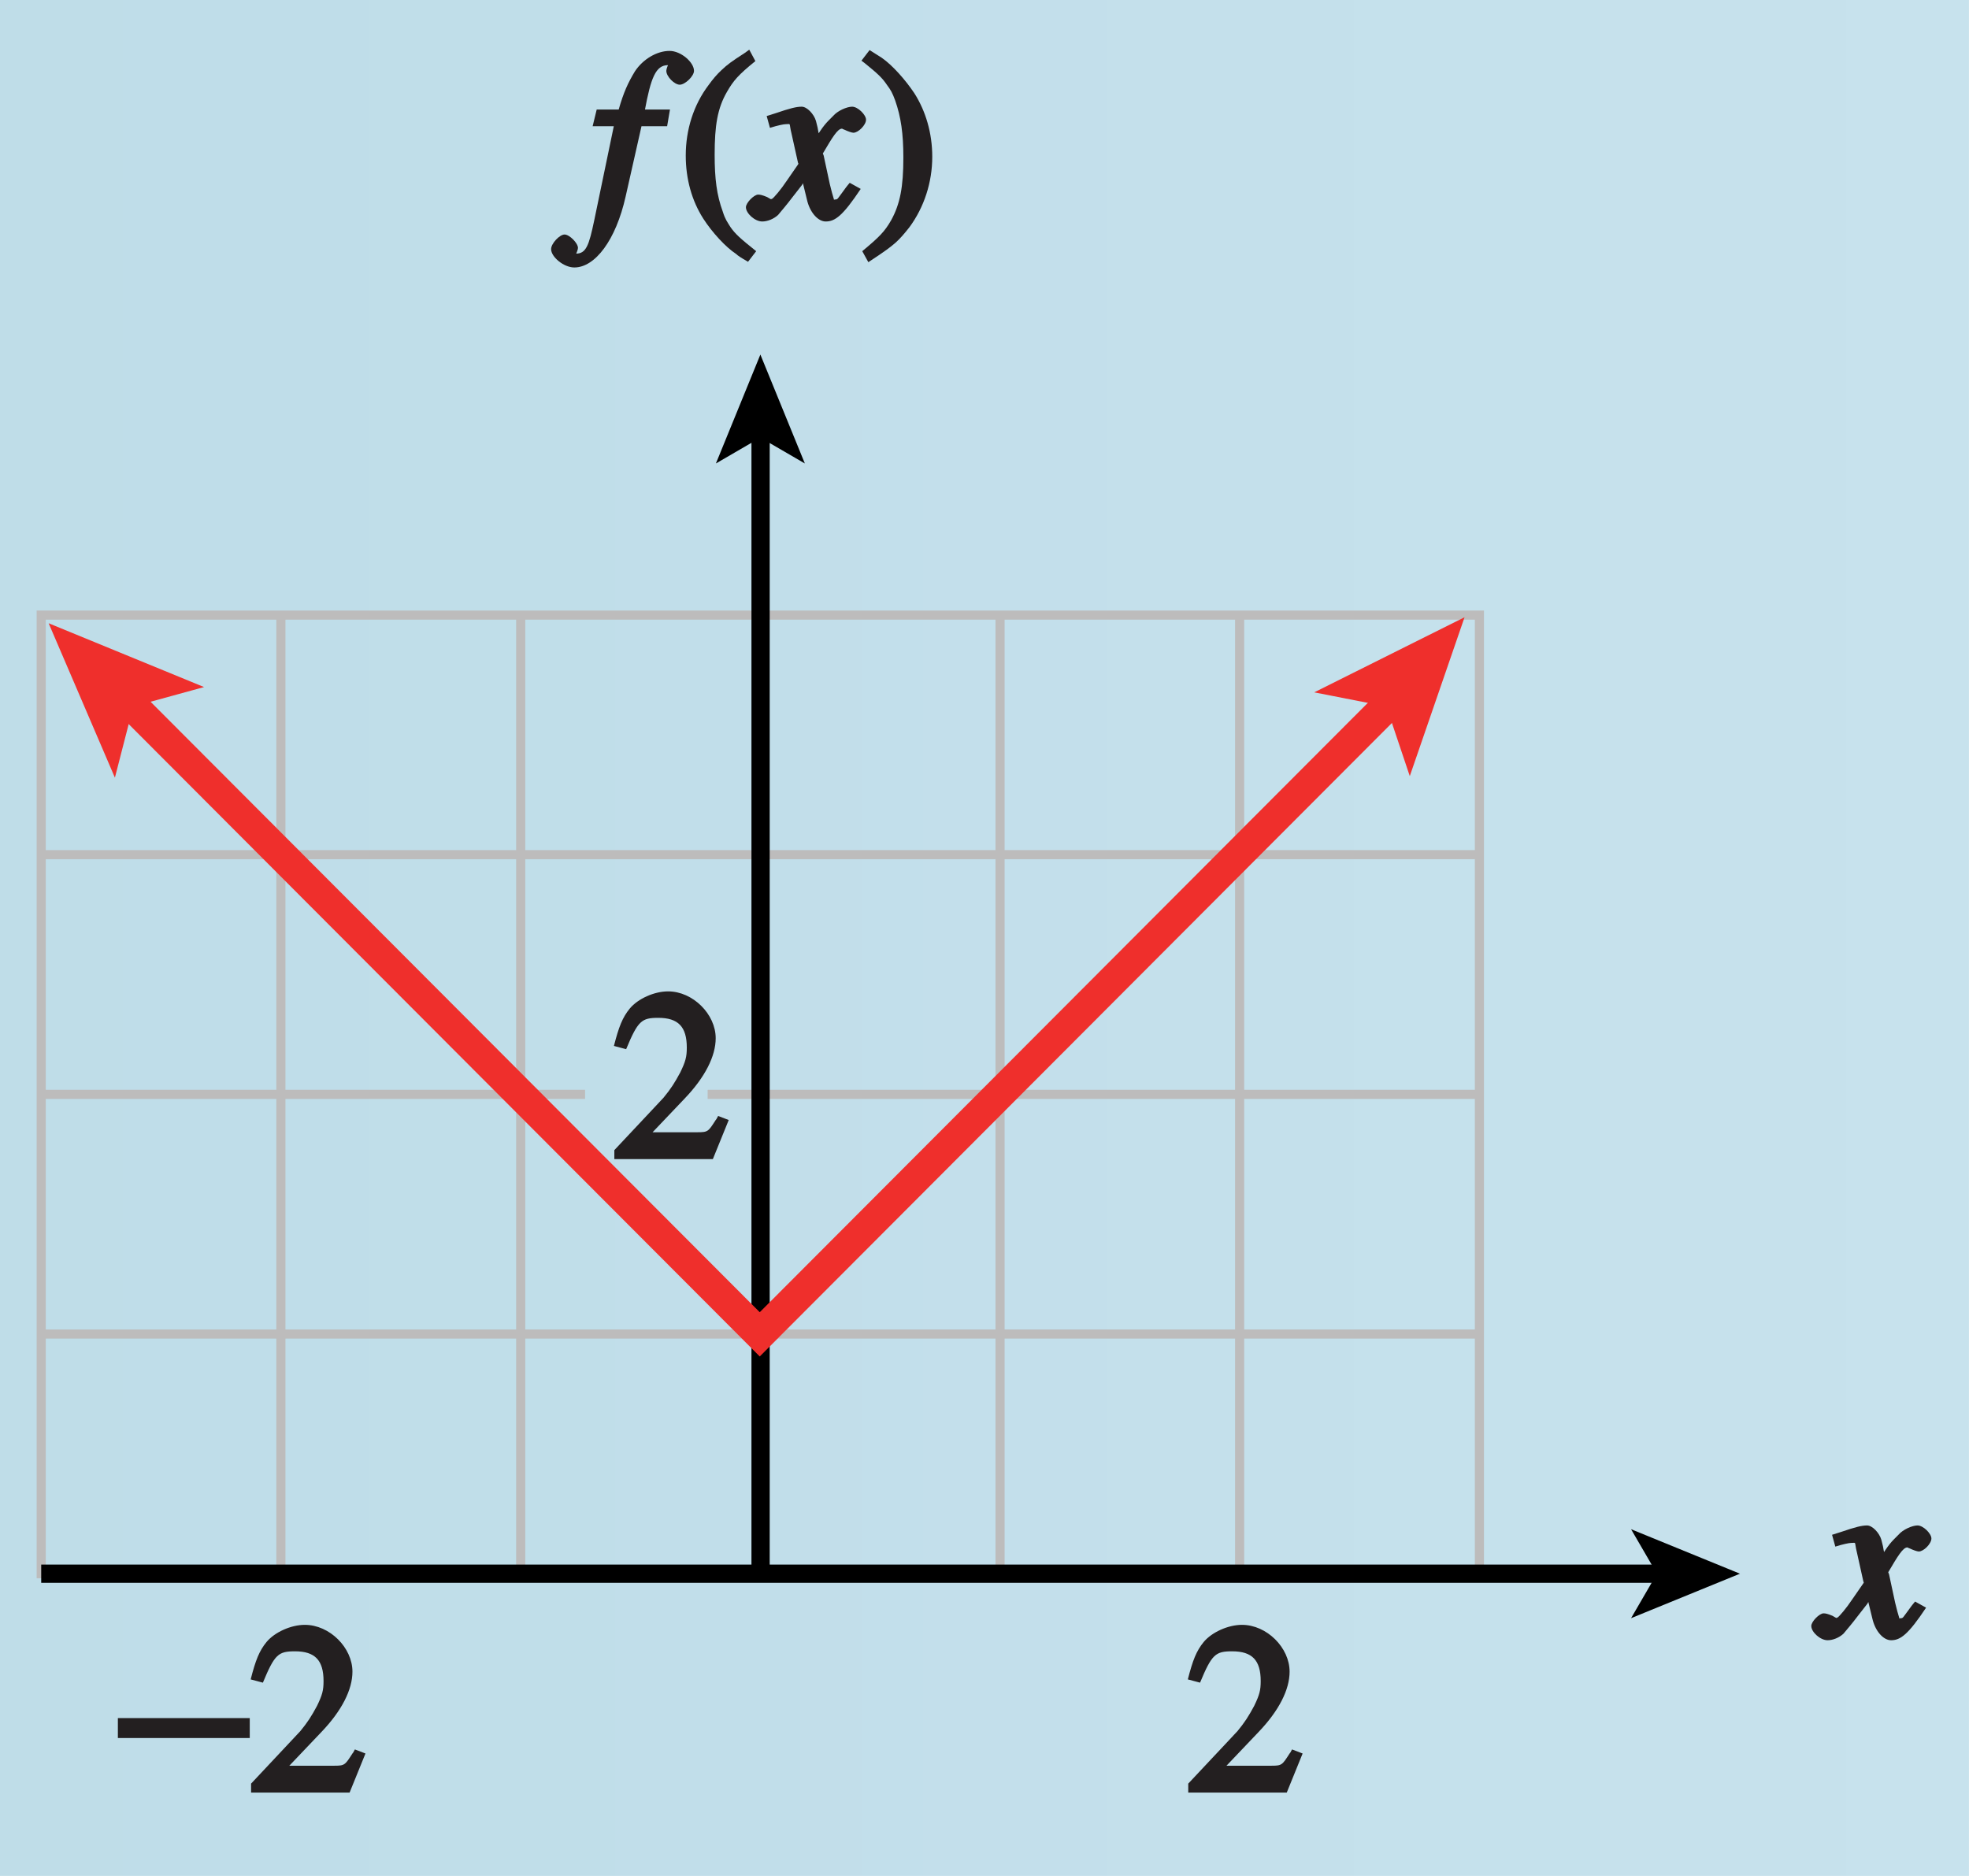
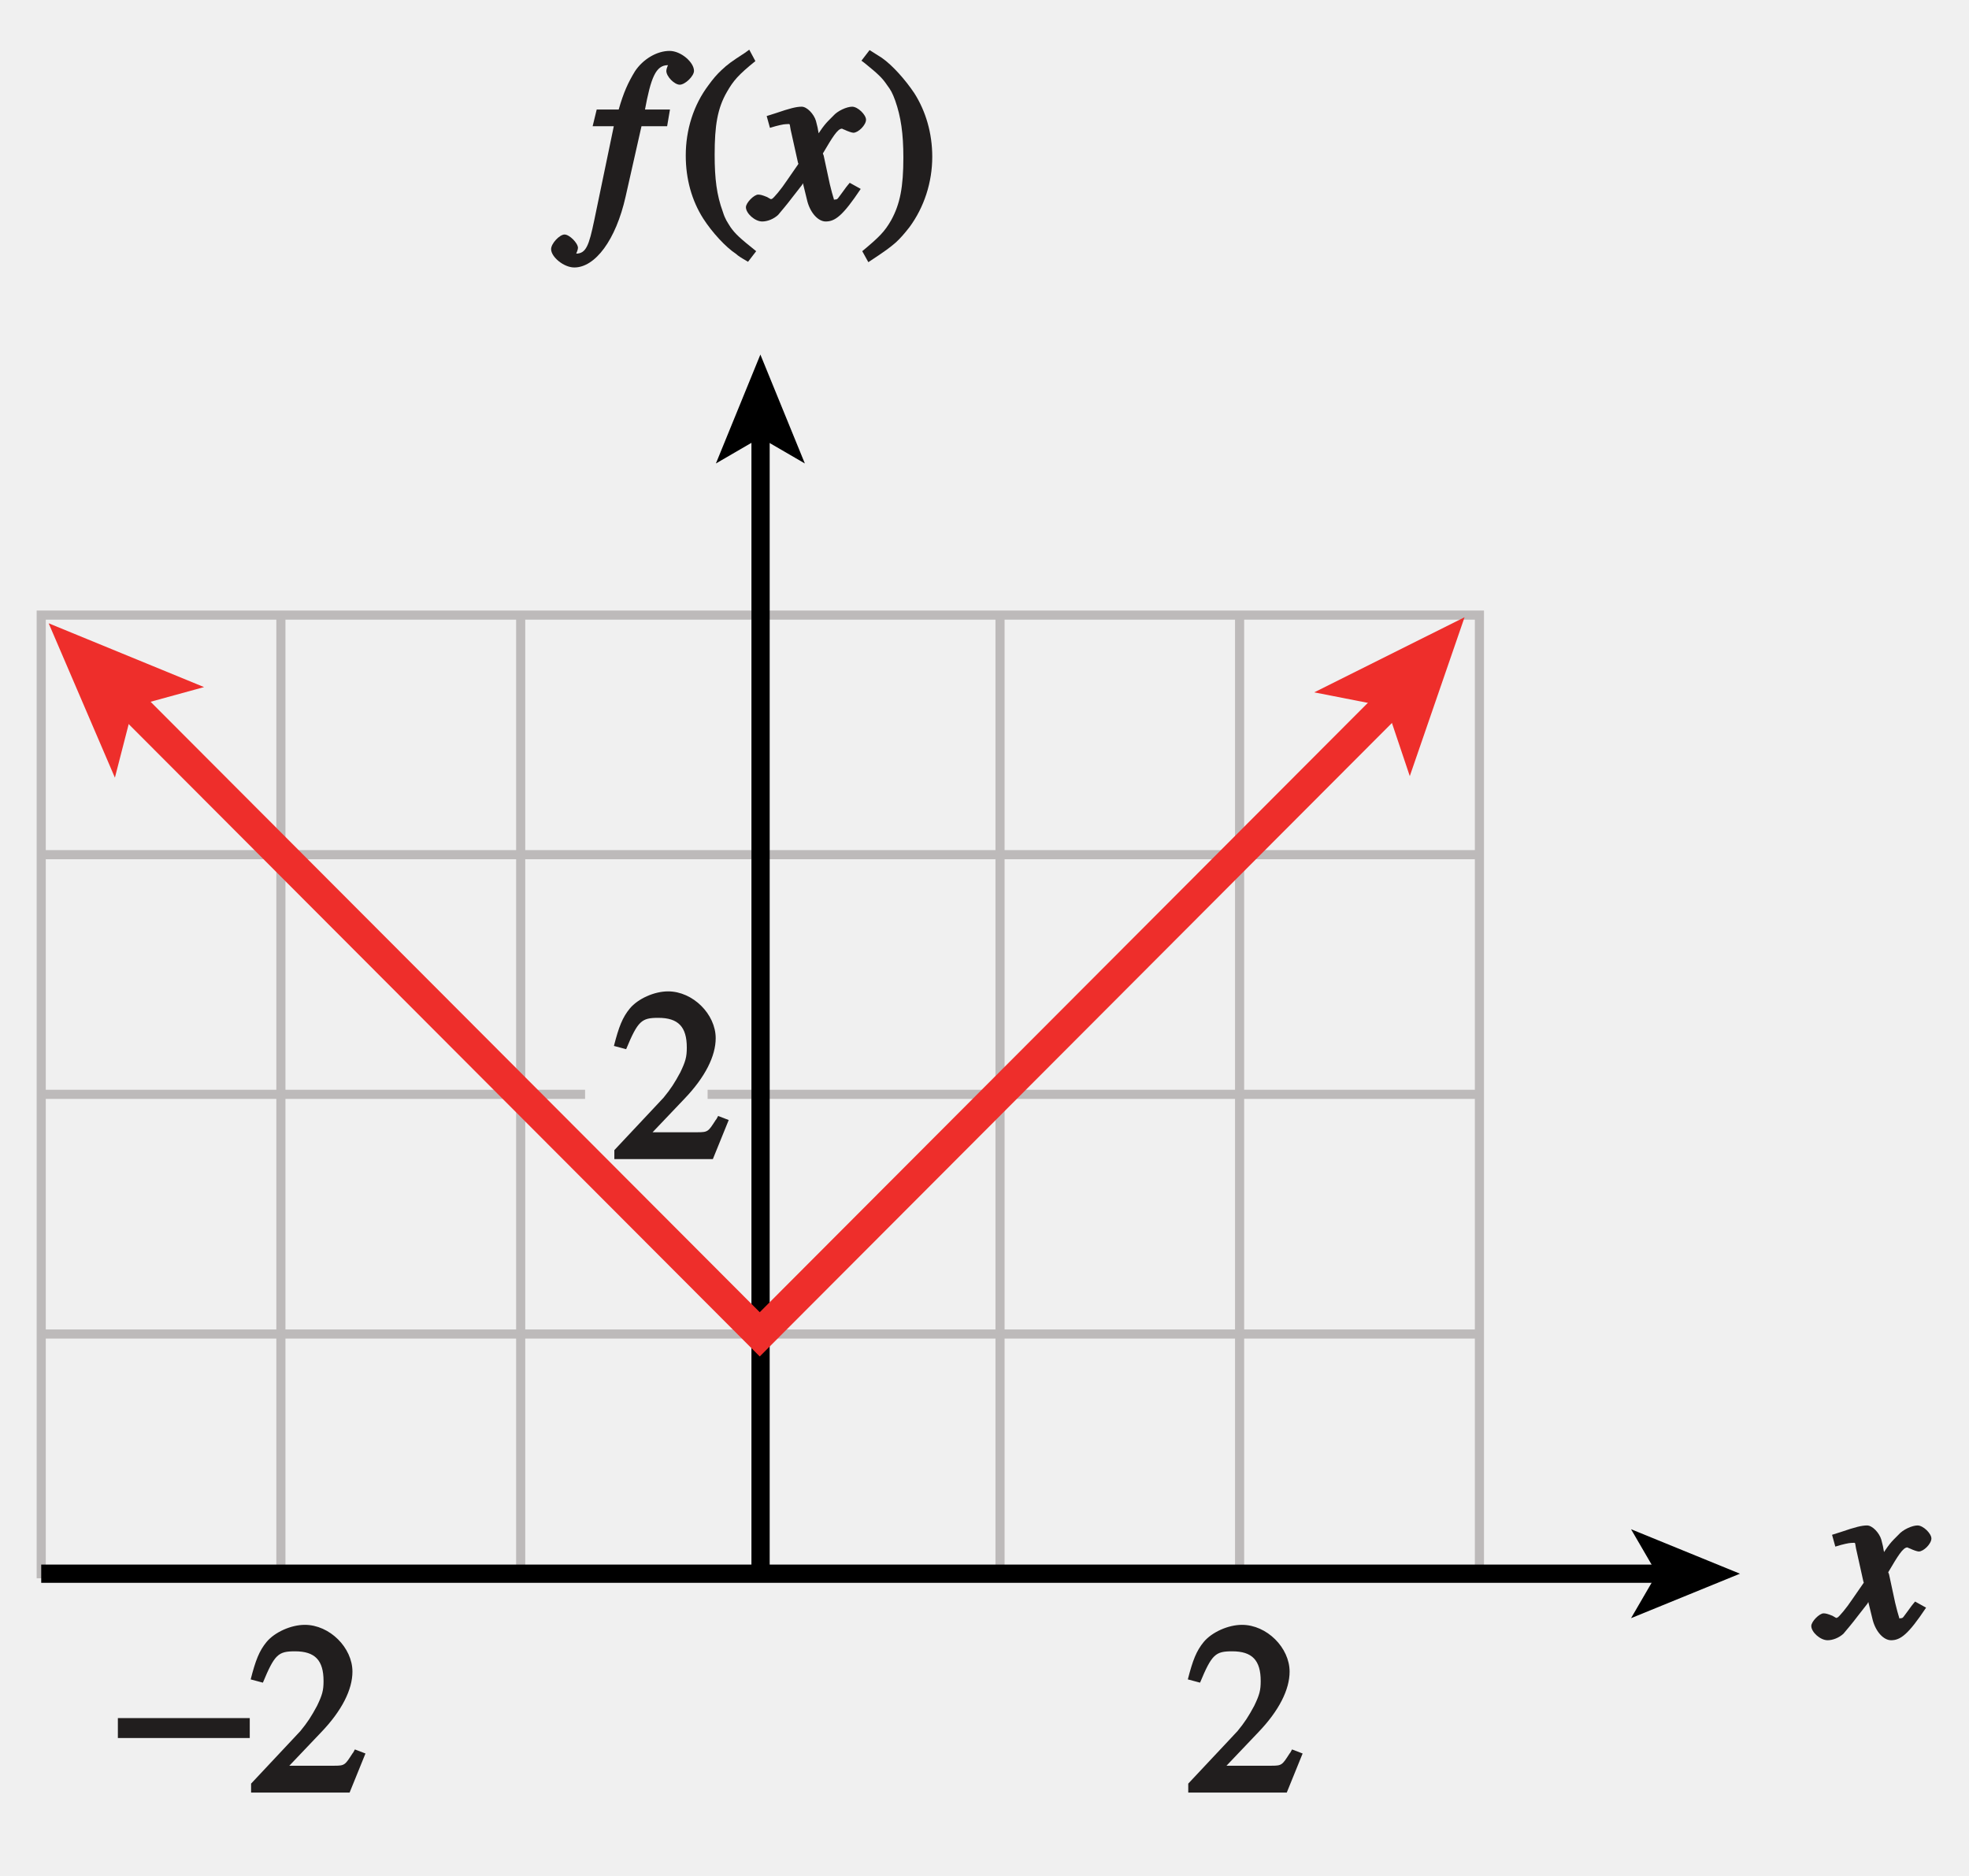
- <svg xmlns="http://www.w3.org/2000/svg" xmlns:xlink="http://www.w3.org/1999/xlink" width="75.572pt" height="72pt" viewBox="0 0 75.572 72" version="1.1">
-   <defs>
-     <g>
+ <svg xmlns="http://www.w3.org/2000/svg" xmlns:xlink="http://www.w3.org/1999/xlink" width="75.572pt" height="72pt" viewBox="0 0 75.572 72" version="1.1" id="svg2">
+   <defs id="defs4">
+     <g id="g6">
      <symbol overflow="visible" id="glyph0-0">
-         <path style="stroke:none;" d="" />
+         <path style="stroke:none;" d="" id="path9" />
      </symbol>
      <symbol overflow="visible" id="glyph0-1">
-         <path style="stroke:none;" d="M 3.484 -1.297 L 3.422 -1.219 L 3.297 -1.047 C 3.094 -0.781 3.109 -0.75 3 -0.75 C 2.906 -0.75 2.984 -0.641 2.953 -0.766 C 2.906 -0.906 2.859 -1.094 2.797 -1.344 L 2.562 -2.438 L 2.531 -2.516 C 2.891 -3.125 3.094 -3.469 3.266 -3.469 C 3.297 -3.469 3.234 -3.484 3.297 -3.453 L 3.375 -3.422 C 3.469 -3.375 3.641 -3.312 3.703 -3.312 C 3.891 -3.312 4.188 -3.609 4.188 -3.812 C 4.188 -4 3.875 -4.312 3.656 -4.312 C 3.453 -4.312 3.094 -4.156 2.922 -3.953 C 2.625 -3.656 2.578 -3.625 2.172 -2.984 L 2.469 -2.859 L 2.359 -3.344 L 2.328 -3.516 L 2.266 -3.766 C 2.188 -4.031 1.922 -4.312 1.719 -4.312 C 1.516 -4.312 1.266 -4.25 0.719 -4.062 L 0.375 -3.953 L 0.5 -3.5 C 0.797 -3.594 1.031 -3.641 1.109 -3.641 C 1.328 -3.641 1.219 -3.719 1.328 -3.281 L 1.578 -2.156 L 1.594 -2.125 L 1.578 -2.094 L 1.156 -1.484 C 0.906 -1.109 0.672 -0.844 0.562 -0.75 C 0.531 -0.734 0.625 -0.781 0.578 -0.781 C 0.547 -0.781 0.578 -0.734 0.5 -0.781 L 0.391 -0.844 C 0.203 -0.922 0.125 -0.938 0.047 -0.938 C -0.109 -0.938 -0.422 -0.625 -0.422 -0.453 C -0.422 -0.219 -0.078 0.094 0.203 0.094 C 0.406 0.094 0.641 0 0.812 -0.156 C 0.969 -0.344 1.156 -0.562 1.344 -0.812 L 1.734 -1.312 L 1.766 -1.375 L 1.938 -0.672 C 2.062 -0.219 2.359 0.094 2.641 0.094 C 3 0.094 3.297 -0.125 3.984 -1.156 L 3.562 -1.391 Z M 3.484 -1.297 " />
+         <path style="stroke:none;" d="M 3.484 -1.297 L 3.422 -1.219 L 3.297 -1.047 C 3.094 -0.781 3.109 -0.75 3 -0.75 C 2.906 -0.75 2.984 -0.641 2.953 -0.766 C 2.906 -0.906 2.859 -1.094 2.797 -1.344 L 2.562 -2.438 L 2.531 -2.516 C 2.891 -3.125 3.094 -3.469 3.266 -3.469 C 3.297 -3.469 3.234 -3.484 3.297 -3.453 L 3.375 -3.422 C 3.469 -3.375 3.641 -3.312 3.703 -3.312 C 3.891 -3.312 4.188 -3.609 4.188 -3.812 C 4.188 -4 3.875 -4.312 3.656 -4.312 C 3.453 -4.312 3.094 -4.156 2.922 -3.953 C 2.625 -3.656 2.578 -3.625 2.172 -2.984 L 2.469 -2.859 L 2.359 -3.344 L 2.328 -3.516 L 2.266 -3.766 C 2.188 -4.031 1.922 -4.312 1.719 -4.312 C 1.516 -4.312 1.266 -4.25 0.719 -4.062 L 0.375 -3.953 L 0.5 -3.5 C 0.797 -3.594 1.031 -3.641 1.109 -3.641 C 1.328 -3.641 1.219 -3.719 1.328 -3.281 L 1.578 -2.156 L 1.594 -2.125 L 1.578 -2.094 L 1.156 -1.484 C 0.906 -1.109 0.672 -0.844 0.562 -0.75 C 0.531 -0.734 0.625 -0.781 0.578 -0.781 C 0.547 -0.781 0.578 -0.734 0.5 -0.781 L 0.391 -0.844 C 0.203 -0.922 0.125 -0.938 0.047 -0.938 C -0.109 -0.938 -0.422 -0.625 -0.422 -0.453 C -0.422 -0.219 -0.078 0.094 0.203 0.094 C 0.406 0.094 0.641 0 0.812 -0.156 C 0.969 -0.344 1.156 -0.562 1.344 -0.812 L 1.734 -1.312 L 1.766 -1.375 L 1.938 -0.672 C 2.062 -0.219 2.359 0.094 2.641 0.094 C 3 0.094 3.297 -0.125 3.984 -1.156 L 3.562 -1.391 Z M 3.484 -1.297 " id="path12" />
      </symbol>
      <symbol overflow="visible" id="glyph0-2">
-         <path style="stroke:none;" d="M 0.312 -3.562 L 0.906 -3.562 L 0.156 0.047 C -0.047 1.016 -0.156 1.328 -0.547 1.328 C -0.641 1.328 -0.547 1.438 -0.547 1.359 C -0.547 1.328 -0.594 1.438 -0.578 1.406 L -0.562 1.375 C -0.531 1.328 -0.469 1.172 -0.469 1.109 C -0.469 0.922 -0.797 0.594 -0.984 0.594 C -1.172 0.594 -1.5 0.938 -1.5 1.156 C -1.5 1.453 -1.016 1.859 -0.609 1.859 C 0.188 1.859 0.984 0.812 1.359 -0.859 L 1.969 -3.562 L 2.953 -3.562 L 3.062 -4.203 L 2.094 -4.203 L 2.094 -4.156 C 2.328 -5.422 2.516 -5.906 2.984 -5.906 C 3.109 -5.906 3.016 -6.031 3.016 -5.969 C 3.016 -5.938 3.062 -6.047 3.047 -6.016 C 2.984 -5.922 2.922 -5.766 2.922 -5.688 C 2.922 -5.469 3.234 -5.156 3.438 -5.156 C 3.641 -5.156 3.984 -5.484 3.984 -5.688 C 3.984 -6.016 3.484 -6.453 3.047 -6.453 C 2.562 -6.453 2.031 -6.141 1.719 -5.672 C 1.453 -5.234 1.281 -4.859 1.094 -4.203 L 0.25 -4.203 L 0.094 -3.562 Z M 0.312 -3.562 " />
+         <path style="stroke:none;" d="M 0.312 -3.562 L 0.906 -3.562 L 0.156 0.047 C -0.047 1.016 -0.156 1.328 -0.547 1.328 C -0.641 1.328 -0.547 1.438 -0.547 1.359 C -0.547 1.328 -0.594 1.438 -0.578 1.406 L -0.562 1.375 C -0.531 1.328 -0.469 1.172 -0.469 1.109 C -0.469 0.922 -0.797 0.594 -0.984 0.594 C -1.172 0.594 -1.5 0.938 -1.5 1.156 C -1.5 1.453 -1.016 1.859 -0.609 1.859 C 0.188 1.859 0.984 0.812 1.359 -0.859 L 1.969 -3.562 L 2.953 -3.562 L 3.062 -4.203 L 2.094 -4.203 L 2.094 -4.156 C 2.328 -5.422 2.516 -5.906 2.984 -5.906 C 3.109 -5.906 3.016 -6.031 3.016 -5.969 C 3.016 -5.938 3.062 -6.047 3.047 -6.016 C 2.984 -5.922 2.922 -5.766 2.922 -5.688 C 2.922 -5.469 3.234 -5.156 3.438 -5.156 C 3.641 -5.156 3.984 -5.484 3.984 -5.688 C 3.984 -6.016 3.484 -6.453 3.047 -6.453 C 2.562 -6.453 2.031 -6.141 1.719 -5.672 C 1.453 -5.234 1.281 -4.859 1.094 -4.203 L 0.25 -4.203 L 0.094 -3.562 Z M 0.312 -3.562 " id="path15" />
      </symbol>
      <symbol overflow="visible" id="glyph1-0">
-         <path style="stroke:none;" d="" />
+         <path style="stroke:none;" d="" id="path18" />
      </symbol>
      <symbol overflow="visible" id="glyph1-1">
-         <path style="stroke:none;" d="M 0.266 0 L 3.875 0 L 4.484 -1.5 L 4.078 -1.656 C 4.016 -1.531 4 -1.516 3.984 -1.5 C 3.703 -1.062 3.688 -1.031 3.297 -1.031 L 1.562 -1.031 L 2.781 -2.312 C 3.578 -3.141 3.984 -3.953 3.984 -4.641 C 3.984 -5.562 3.109 -6.438 2.156 -6.438 C 1.625 -6.438 1 -6.156 0.688 -5.781 C 0.406 -5.438 0.266 -5.078 0.078 -4.344 L 0.547 -4.219 C 1 -5.312 1.141 -5.422 1.781 -5.422 C 2.547 -5.422 2.875 -5.078 2.875 -4.281 C 2.875 -3.922 2.828 -3.75 2.625 -3.328 C 2.406 -2.922 2.266 -2.703 1.984 -2.359 C 1.906 -2.281 1.828 -2.188 1.75 -2.109 L 0.094 -0.344 L 0.094 0 Z M 0.266 0 " />
+         <path style="stroke:none;" d="M 0.266 0 L 3.875 0 L 4.484 -1.5 L 4.078 -1.656 C 4.016 -1.531 4 -1.516 3.984 -1.5 C 3.703 -1.062 3.688 -1.031 3.297 -1.031 L 1.562 -1.031 L 2.781 -2.312 C 3.578 -3.141 3.984 -3.953 3.984 -4.641 C 3.984 -5.562 3.109 -6.438 2.156 -6.438 C 1.625 -6.438 1 -6.156 0.688 -5.781 C 0.406 -5.438 0.266 -5.078 0.078 -4.344 L 0.547 -4.219 C 1 -5.312 1.141 -5.422 1.781 -5.422 C 2.547 -5.422 2.875 -5.078 2.875 -4.281 C 2.875 -3.922 2.828 -3.75 2.625 -3.328 C 2.406 -2.922 2.266 -2.703 1.984 -2.359 C 1.906 -2.281 1.828 -2.188 1.75 -2.109 L 0.094 -0.344 L 0.094 0 Z M 0.266 0 " id="path21" />
      </symbol>
      <symbol overflow="visible" id="glyph1-2">
-         <path style="stroke:none;" d="M 2.531 -6.375 C 2 -6.031 1.875 -5.938 1.641 -5.719 C 1.469 -5.562 1.297 -5.359 1.141 -5.141 C 0.562 -4.375 0.266 -3.422 0.266 -2.438 C 0.266 -1.531 0.5 -0.703 0.938 -0.016 C 1.281 0.516 1.797 1.078 2.203 1.344 C 2.266 1.406 2.359 1.469 2.656 1.641 L 2.969 1.234 C 2.344 0.734 2.172 0.578 1.984 0.312 C 1.859 0.109 1.781 0.016 1.688 -0.281 C 1.453 -0.922 1.375 -1.547 1.375 -2.469 C 1.375 -3.594 1.484 -4.25 1.844 -4.875 C 2.094 -5.312 2.281 -5.531 2.938 -6.062 L 2.703 -6.5 Z M 2.531 -6.375 " />
+         <path style="stroke:none;" d="M 2.531 -6.375 C 2 -6.031 1.875 -5.938 1.641 -5.719 C 1.469 -5.562 1.297 -5.359 1.141 -5.141 C 0.562 -4.375 0.266 -3.422 0.266 -2.438 C 0.266 -1.531 0.5 -0.703 0.938 -0.016 C 1.281 0.516 1.797 1.078 2.203 1.344 C 2.266 1.406 2.359 1.469 2.656 1.641 L 2.969 1.234 C 2.344 0.734 2.172 0.578 1.984 0.312 C 1.859 0.109 1.781 0.016 1.688 -0.281 C 1.453 -0.922 1.375 -1.547 1.375 -2.469 C 1.375 -3.594 1.484 -4.25 1.844 -4.875 C 2.094 -5.312 2.281 -5.531 2.938 -6.062 L 2.703 -6.5 Z M 2.531 -6.375 " id="path24" />
      </symbol>
      <symbol overflow="visible" id="glyph1-3">
-         <path style="stroke:none;" d="M 0.141 -5.984 C 0.641 -5.578 0.812 -5.422 1 -5.141 C 1.141 -4.953 1.203 -4.844 1.312 -4.547 C 1.531 -3.922 1.625 -3.281 1.625 -2.359 C 1.625 -1.234 1.5 -0.578 1.156 0.047 C 0.906 0.484 0.703 0.688 0.047 1.234 L 0.281 1.656 C 0.969 1.203 1.109 1.094 1.344 0.891 C 1.516 0.734 1.688 0.531 1.859 0.312 C 2.422 -0.453 2.734 -1.406 2.734 -2.391 C 2.734 -3.297 2.484 -4.141 2.047 -4.828 C 1.703 -5.344 1.203 -5.906 0.797 -6.188 C 0.719 -6.234 0.625 -6.297 0.328 -6.484 L 0.016 -6.078 Z M 0.141 -5.984 " />
+         <path style="stroke:none;" d="M 0.141 -5.984 C 0.641 -5.578 0.812 -5.422 1 -5.141 C 1.141 -4.953 1.203 -4.844 1.312 -4.547 C 1.531 -3.922 1.625 -3.281 1.625 -2.359 C 1.625 -1.234 1.5 -0.578 1.156 0.047 C 0.906 0.484 0.703 0.688 0.047 1.234 L 0.281 1.656 C 0.969 1.203 1.109 1.094 1.344 0.891 C 1.516 0.734 1.688 0.531 1.859 0.312 C 2.422 -0.453 2.734 -1.406 2.734 -2.391 C 2.734 -3.297 2.484 -4.141 2.047 -4.828 C 1.703 -5.344 1.203 -5.906 0.797 -6.188 C 0.719 -6.234 0.625 -6.297 0.328 -6.484 L 0.016 -6.078 Z M 0.141 -5.984 " id="path27" />
      </symbol>
      <symbol overflow="visible" id="glyph2-0">
-         <path style="stroke:none;" d="" />
+         <path style="stroke:none;" d="" id="path30" />
      </symbol>
      <symbol overflow="visible" id="glyph2-1">
-         <path style="stroke:none;" d="M 0.094 -2.094 L 4.984 -2.094 L 4.984 -2.859 L -0.078 -2.859 L -0.078 -2.094 Z M 0.094 -2.094 " />
+         <path style="stroke:none;" d="M 0.094 -2.094 L 4.984 -2.094 L 4.984 -2.859 L -0.078 -2.859 L -0.078 -2.094 Z M 0.094 -2.094 " id="path33" />
      </symbol>
    </g>
    <clipPath id="clip1">
-       <path d="M 0 0 L 75.57 0 L 75.57 72 L 0 72 Z M 0 0 " />
+       <path d="M 0 0 L 75.57 0 L 75.57 72 L 0 72 Z M 0 0 " id="path36" />
    </clipPath>
    <linearGradient id="linear0" gradientUnits="userSpaceOnUse" x1="27.243" y1="128" x2="80.684" y2="128" gradientTransform="matrix(1.4141,0,0,0.8386,-38.5242,-27.1458)">
-       <stop offset="0" style="stop-color:rgb(74.815%,86.499%,91.13%);stop-opacity:1;" />
-       <stop offset="0.125" style="stop-color:rgb(75.029%,86.647%,91.251%);stop-opacity:1;" />
-       <stop offset="0.25" style="stop-color:rgb(75.453%,86.942%,91.49%);stop-opacity:1;" />
-       <stop offset="0.375" style="stop-color:rgb(75.879%,87.236%,91.728%);stop-opacity:1;" />
-       <stop offset="0.5" style="stop-color:rgb(76.306%,87.532%,91.968%);stop-opacity:1;" />
-       <stop offset="0.625" style="stop-color:rgb(76.733%,87.828%,92.207%);stop-opacity:1;" />
-       <stop offset="0.75" style="stop-color:rgb(77.162%,88.124%,92.447%);stop-opacity:1;" />
-       <stop offset="0.875" style="stop-color:rgb(77.592%,88.42%,92.686%);stop-opacity:1;" />
-       <stop offset="1" style="stop-color:rgb(78.024%,88.716%,92.926%);stop-opacity:1;" />
+       <stop offset="0" style="stop-color:rgb(74.815%,86.499%,91.13%);stop-opacity:1;" id="stop39" />
+       <stop offset="0.125" style="stop-color:rgb(75.029%,86.647%,91.251%);stop-opacity:1;" id="stop41" />
+       <stop offset="0.25" style="stop-color:rgb(75.453%,86.942%,91.49%);stop-opacity:1;" id="stop43" />
+       <stop offset="0.375" style="stop-color:rgb(75.879%,87.236%,91.728%);stop-opacity:1;" id="stop45" />
+       <stop offset="0.5" style="stop-color:rgb(76.306%,87.532%,91.968%);stop-opacity:1;" id="stop47" />
+       <stop offset="0.625" style="stop-color:rgb(76.733%,87.828%,92.207%);stop-opacity:1;" id="stop49" />
+       <stop offset="0.75" style="stop-color:rgb(77.162%,88.124%,92.447%);stop-opacity:1;" id="stop51" />
+       <stop offset="0.875" style="stop-color:rgb(77.592%,88.42%,92.686%);stop-opacity:1;" id="stop53" />
+       <stop offset="1" style="stop-color:rgb(78.024%,88.716%,92.926%);stop-opacity:1;" id="stop55" />
    </linearGradient>
    <clipPath id="clip2">
-       <path d="M 69 58 L 74.477 58 L 74.477 63 L 69 63 Z M 69 58 " />
+       <path d="M 69 58 L 74.477 58 L 74.477 63 L 69 63 Z M 69 58 " id="path58" />
    </clipPath>
    <clipPath id="clip3">
-       <path d="M 0.477 18 L 62 18 L 62 59 L 0.477 59 Z M 0.477 18 " />
+       <path d="M 0.477 18 L 62 18 L 62 59 L 0.477 59 Z M 0.477 18 " id="path61" />
    </clipPath>
    <clipPath id="clip4">
-       <path d="M 0 0 L 75.57 0 L 75.57 72 L 0 72 Z M 0 0 " />
+       <path d="M 0 0 L 75.57 0 L 75.57 72 L 0 72 Z M 0 0 " id="path64" />
    </clipPath>
  </defs>
-   <g id="surface1">
-     <g clip-path="url(#clip1)" clip-rule="nonzero">
-       <path style=" stroke:none;fill-rule:nonzero;fill:url(#linear0);" d="M 0 0 L 0 72 L 75.57 72 L 75.57 0 Z M 0 0 " />
-     </g>
-     <path style="fill:none;stroke-width:0.35;stroke-linecap:butt;stroke-linejoin:miter;stroke:rgb(74.12%,73.648%,73.766%);stroke-opacity:1;stroke-miterlimit:4;" d="M 298.596 234.212 L 353.795 234.212 L 353.795 271.005 L 298.596 271.005 Z M 307.795 271.005 L 307.795 234.212 M 316.999 271.005 L 316.999 234.212 M 326.198 271.005 L 326.198 234.212 M 335.397 271.005 L 335.397 234.212 M 344.592 271.005 L 344.592 234.212 M 298.596 261.81 L 353.795 261.81 M 324.174 252.61 L 353.795 252.61 M 298.596 252.61 L 319.471 252.61 M 298.596 243.411 L 353.795 243.411 " transform="matrix(1,0,0,-1,-297.0142,294.6142)" />
-     <g clip-path="url(#clip2)" clip-rule="nonzero">
-       <g style="fill:rgb(13.73%,12.16%,12.549%);fill-opacity:1;">
-         <use xlink:href="#glyph0-1" x="69.941" y="62.862" />
-       </g>
-     </g>
-     <path style="fill:none;stroke-width:0.7;stroke-linecap:butt;stroke-linejoin:miter;stroke:rgb(0%,0%,0%);stroke-opacity:1;stroke-miterlimit:4;" d="M 360.827 234.212 L 298.596 234.212 " transform="matrix(1,0,0,-1,-297.0142,294.6142)" />
-     <path style=" stroke:none;fill-rule:nonzero;fill:rgb(0%,0%,0%);fill-opacity:1;" d="M 66.781 60.402 L 62.602 62.109 L 63.594 60.402 L 62.602 58.695 L 66.781 60.402 " />
-     <g style="fill:rgb(13.73%,12.16%,12.549%);fill-opacity:1;">
-       <use xlink:href="#glyph1-1" x="45.512" y="68.803" />
-     </g>
-     <g style="fill:rgb(13.73%,12.16%,12.549%);fill-opacity:1;">
-       <use xlink:href="#glyph2-1" x="4.602" y="68.803" />
-     </g>
-     <g style="fill:rgb(13.73%,12.16%,12.549%);fill-opacity:1;">
-       <use xlink:href="#glyph1-1" x="9.543" y="68.803" />
-     </g>
-     <g style="fill:rgb(13.73%,12.16%,12.549%);fill-opacity:1;">
-       <use xlink:href="#glyph0-2" x="22.652" y="8.407" />
-     </g>
-     <g style="fill:rgb(13.73%,12.16%,12.549%);fill-opacity:1;">
-       <use xlink:href="#glyph1-2" x="26.054" y="8.407" />
-     </g>
-     <g style="fill:rgb(13.73%,12.16%,12.549%);fill-opacity:1;">
-       <use xlink:href="#glyph0-1" x="29.051" y="8.407" />
-     </g>
-     <g style="fill:rgb(13.73%,12.16%,12.549%);fill-opacity:1;">
-       <use xlink:href="#glyph1-3" x="33.047" y="8.407" />
-     </g>
-     <path style="fill:none;stroke-width:0.7;stroke-linecap:butt;stroke-linejoin:miter;stroke:rgb(0%,0%,0%);stroke-opacity:1;stroke-miterlimit:4;" d="M 326.206 234.212 L 326.206 278.04 " transform="matrix(1,0,0,-1,-297.0142,294.6142)" />
-     <path style=" stroke:none;fill-rule:nonzero;fill:rgb(0%,0%,0%);fill-opacity:1;" d="M 29.184 13.609 L 30.891 17.789 L 29.184 16.797 L 27.477 17.789 L 29.184 13.609 " />
-     <g style="fill:rgb(13.73%,12.16%,12.549%);fill-opacity:1;">
-       <use xlink:href="#glyph1-1" x="23.485" y="44.489" />
-     </g>
-     <g clip-path="url(#clip3)" clip-rule="nonzero">
-       <path style="fill:none;stroke-width:1.2;stroke-linecap:butt;stroke-linejoin:miter;stroke:rgb(93.61%,18.434%,17.378%);stroke-opacity:1;stroke-miterlimit:4;" d="M 300.471 269.157 L 326.174 243.399 L 351.877 269.157 " transform="matrix(1,0,0,-1,-297.0142,294.6142)" />
-     </g>
-     <path style=" stroke:none;fill-rule:nonzero;fill:rgb(93.61%,18.434%,17.378%);fill-opacity:1;" d="M 56.211 23.691 L 54.109 29.789 L 53.211 27.117 L 50.441 26.574 L 56.211 23.691 " />
-     <path style=" stroke:none;fill-rule:nonzero;fill:rgb(93.61%,18.434%,17.378%);fill-opacity:1;" d="M 1.867 23.922 L 4.41 29.848 L 5.113 27.117 L 7.832 26.371 L 1.867 23.922 " />
-     <g clip-path="url(#clip4)" clip-rule="nonzero">
-       <path style="fill:none;stroke-width:0.5;stroke-linecap:butt;stroke-linejoin:miter;stroke:rgb(100%,100%,100%);stroke-opacity:1;stroke-miterlimit:10;" d="M 41.999 804.001 L 41.999 780.001 M -0.001 762.001 L 23.999 762.001 M 653.999 804.001 L 653.999 780.001 M 695.999 762.001 L 671.999 762.001 M 41.999 0.001 L 41.999 24.001 M -0.001 42.001 L 23.999 42.001 M 653.999 0.001 L 653.999 24.001 M 695.999 42.001 L 671.999 42.001 " transform="matrix(1,0,0,-1,-297.0142,294.6142)" />
-       <path style="fill:none;stroke-width:0.25;stroke-linecap:butt;stroke-linejoin:miter;stroke:rgb(0%,0%,0%);stroke-opacity:1;stroke-miterlimit:10;" d="M 41.999 804.001 L 41.999 780.001 M -0.001 762.001 L 23.999 762.001 M 653.999 804.001 L 653.999 780.001 M 695.999 762.001 L 671.999 762.001 M 41.999 0.001 L 41.999 24.001 M -0.001 42.001 L 23.999 42.001 M 653.999 0.001 L 653.999 24.001 M 695.999 42.001 L 671.999 42.001 " transform="matrix(1,0,0,-1,-297.0142,294.6142)" />
-       <path style="fill:none;stroke-width:0.5;stroke-linecap:butt;stroke-linejoin:miter;stroke:rgb(100%,100%,100%);stroke-opacity:1;stroke-miterlimit:10;" d="M 323.999 792.001 L 371.999 792.001 M 323.999 12.001 L 371.999 12.001 M 11.999 426.001 L 11.999 378.001 M 683.999 426.001 L 683.999 378.001 M 347.999 804.001 L 347.999 780.001 M 347.999 24.001 L 347.999 0.001 M -0.001 402.001 L 23.999 402.001 M 671.999 402.001 L 695.999 402.001 M 347.999 792.001 L 353.999 792.001 C 353.999 788.688 351.311 786.001 347.999 786.001 C 344.686 786.001 341.999 788.688 341.999 792.001 C 341.999 795.313 344.686 798.001 347.999 798.001 C 351.311 798.001 353.999 795.313 353.999 792.001 M 347.999 12.001 L 353.999 12.001 C 353.999 8.688 351.311 6.001 347.999 6.001 C 344.686 6.001 341.999 8.688 341.999 12.001 C 341.999 15.313 344.686 18.001 347.999 18.001 C 351.311 18.001 353.999 15.313 353.999 12.001 M 11.999 402.001 L 17.999 402.001 C 17.999 398.688 15.311 396.001 11.999 396.001 C 8.686 396.001 5.999 398.688 5.999 402.001 C 5.999 405.313 8.686 408.001 11.999 408.001 C 15.311 408.001 17.999 405.313 17.999 402.001 M 683.999 402.001 L 689.999 402.001 C 689.999 398.688 687.311 396.001 683.999 396.001 C 680.686 396.001 677.999 398.688 677.999 402.001 C 677.999 405.313 680.686 408.001 683.999 408.001 C 687.311 408.001 689.999 405.313 689.999 402.001 " transform="matrix(1,0,0,-1,-297.0142,294.6142)" />
-       <path style="fill:none;stroke-width:0.25;stroke-linecap:butt;stroke-linejoin:miter;stroke:rgb(0%,0%,0%);stroke-opacity:1;stroke-miterlimit:10;" d="M 323.999 792.001 L 371.999 792.001 M 323.999 12.001 L 371.999 12.001 M 11.999 426.001 L 11.999 378.001 M 683.999 426.001 L 683.999 378.001 M 347.999 804.001 L 347.999 780.001 M 347.999 24.001 L 347.999 0.001 M -0.001 402.001 L 23.999 402.001 M 671.999 402.001 L 695.999 402.001 M 347.999 792.001 L 353.999 792.001 C 353.999 788.688 351.311 786.001 347.999 786.001 C 344.686 786.001 341.999 788.688 341.999 792.001 C 341.999 795.313 344.686 798.001 347.999 798.001 C 351.311 798.001 353.999 795.313 353.999 792.001 M 347.999 12.001 L 353.999 12.001 C 353.999 8.688 351.311 6.001 347.999 6.001 C 344.686 6.001 341.999 8.688 341.999 12.001 C 341.999 15.313 344.686 18.001 347.999 18.001 C 351.311 18.001 353.999 15.313 353.999 12.001 M 11.999 402.001 L 17.999 402.001 C 17.999 398.688 15.311 396.001 11.999 396.001 C 8.686 396.001 5.999 398.688 5.999 402.001 C 5.999 405.313 8.686 408.001 11.999 408.001 C 15.311 408.001 17.999 405.313 17.999 402.001 M 683.999 402.001 L 689.999 402.001 C 689.999 398.688 687.311 396.001 683.999 396.001 C 680.686 396.001 677.999 398.688 677.999 402.001 C 677.999 405.313 680.686 408.001 683.999 408.001 C 687.311 408.001 689.999 405.313 689.999 402.001 " transform="matrix(1,0,0,-1,-297.0142,294.6142)" />
+   <path id="path71" d="m 1.582,60.402 55.199,0 0,-36.793 -55.199,0 z m 9.199,-36.793 0,36.793 m 9.203,-36.793 0,36.793 m 9.199,-36.793 0,36.793 m 9.199,-36.793 0,36.793 m 9.195,-36.793 0,36.793 m -45.996,-27.598 55.199,0 m -29.621,9.199 29.621,0 m -55.199,0 20.875,0 m -20.875,9.199 55.199,0" style="fill:none;stroke:#bdbaba;stroke-width:0.35;stroke-linecap:butt;stroke-linejoin:miter;stroke-miterlimit:4;stroke-opacity:1" />
+   <g style="clip-rule:nonzero" id="g73" clip-path="url(#clip2)">
+     <g id="g75" style="fill:#211e1e;fill-opacity:1">
+       <use height="100%" width="100%" id="use77" y="62.862" x="69.941" xlink:href="#glyph0-1" />
    </g>
  </g>
+   <path id="path79" d="m 63.812,60.402 -62.23,0" style="fill:none;stroke:#000000;stroke-width:0.7;stroke-linecap:butt;stroke-linejoin:miter;stroke-miterlimit:4;stroke-opacity:1" />
+   <path id="path81" d="m 66.781,60.402 -4.18,1.707 0.992,-1.707 -0.992,-1.707 4.18,1.707" style="fill:#000000;fill-opacity:1;fill-rule:nonzero;stroke:none" />
+   <g id="g83" style="fill:#211e1e;fill-opacity:1">
+     <use height="100%" width="100%" id="use85" y="68.803" x="45.512" xlink:href="#glyph1-1" />
+   </g>
+   <g id="g87" style="fill:#211e1e;fill-opacity:1">
+     <use height="100%" width="100%" id="use89" y="68.803" x="4.602" xlink:href="#glyph2-1" />
+   </g>
+   <g id="g91" style="fill:#211e1e;fill-opacity:1">
+     <use height="100%" width="100%" id="use93" y="68.803" x="9.543" xlink:href="#glyph1-1" />
+   </g>
+   <g id="g95" style="fill:#211e1e;fill-opacity:1">
+     <use height="100%" width="100%" id="use97" y="8.407" x="22.652" xlink:href="#glyph0-2" />
+   </g>
+   <g id="g99" style="fill:#211e1e;fill-opacity:1">
+     <use height="100%" width="100%" id="use101" y="8.407" x="26.054" xlink:href="#glyph1-2" />
+   </g>
+   <g id="g103" style="fill:#211e1e;fill-opacity:1">
+     <use height="100%" width="100%" id="use105" y="8.407" x="29.051" xlink:href="#glyph0-1" />
+   </g>
+   <g id="g107" style="fill:#211e1e;fill-opacity:1">
+     <use height="100%" width="100%" id="use109" y="8.407" x="33.047" xlink:href="#glyph1-3" />
+   </g>
+   <path id="path111" d="m 29.191,60.402 0,-43.828" style="fill:none;stroke:#000000;stroke-width:0.7;stroke-linecap:butt;stroke-linejoin:miter;stroke-miterlimit:4;stroke-opacity:1" />
+   <path id="path113" d="m 29.184,13.609 1.707,4.18 -1.707,-0.992 -1.707,0.992 1.707,-4.18" style="fill:#000000;fill-opacity:1;fill-rule:nonzero;stroke:none" />
+   <g id="g115" style="fill:#211e1e;fill-opacity:1">
+     <use height="100%" width="100%" id="use117" y="44.489" x="23.485" xlink:href="#glyph1-1" />
+   </g>
+   <g style="clip-rule:nonzero" id="g119" clip-path="url(#clip3)">
+     <path id="path121" transform="matrix(1,0,0,-1,-297.0142,294.6142)" d="m 300.471,269.157 25.703,-25.758 25.703,25.758" style="fill:none;stroke:#ee2e2b;stroke-width:1.2;stroke-linecap:butt;stroke-linejoin:miter;stroke-miterlimit:4;stroke-opacity:1" />
+   </g>
+   <path id="path123" d="m 56.211,23.691 -2.102,6.098 -0.898,-2.672 -2.77,-0.543 5.77,-2.883" style="fill:#ee2e2b;fill-opacity:1;fill-rule:nonzero;stroke:none" />
+   <path id="path125" d="m 1.867,23.922 2.543,5.926 0.703,-2.73 2.719,-0.746 -5.965,-2.449" style="fill:#ee2e2b;fill-opacity:1;fill-rule:nonzero;stroke:none" />
+   <g style="clip-rule:nonzero" id="g127" clip-path="url(#clip4)">
+     <path id="path129" transform="matrix(1,0,0,-1,-297.0142,294.6142)" d="m 41.999,804.001 0,-24 m -42,-18 24,0 m 630,42 0,-24 m 42,-18 -24,0 M 41.999,9.1875e-4 l 0,24 m -42,18 24,0 M 653.999,9.1875e-4 l 0,24 m 42,18 -24,0" style="fill:none;stroke:#ffffff;stroke-width:0.5;stroke-linecap:butt;stroke-linejoin:miter;stroke-miterlimit:10;stroke-opacity:1" />
+     <path id="path131" transform="matrix(1,0,0,-1,-297.0142,294.6142)" d="m 41.999,804.001 0,-24 m -42,-18 24,0 m 630,42 0,-24 m 42,-18 -24,0 M 41.999,9.1875e-4 l 0,24 m -42,18 24,0 M 653.999,9.1875e-4 l 0,24 m 42,18 -24,0" style="fill:none;stroke:#000000;stroke-width:0.25;stroke-linecap:butt;stroke-linejoin:miter;stroke-miterlimit:10;stroke-opacity:1" />
+     <path id="path133" transform="matrix(1,0,0,-1,-297.0142,294.6142)" d="m 323.999,792.001 48,0 m -48,-780 48,0 M 11.999,426.001 l 0,-48 m 672,48 0,-48 m -336,426 0,-24 m 0,-756 0,-24 M -0.001,402.001 l 24,0 m 648,0 24,0 m -348,390 6,0 c 0,-3.312 -2.688,-6 -6,-6 -3.312,0 -6,2.688 -6,6 0,3.312 2.688,6 6,6 3.312,0 6,-2.688 6,-6 m -6,-780 6,0 c 0,-3.312 -2.688,-6 -6,-6 -3.312,0 -6,2.688 -6,6 0,3.312 2.688,6 6,6 3.312,0 6,-2.688 6,-6 M 11.999,402.001 l 6,0 c 0,-3.312 -2.688,-6 -6,-6 -3.312,0 -6,2.688 -6,6 0,3.312 2.688,6 6,6 3.312,0 6,-2.688 6,-6 m 666,0 6,0 c 0,-3.312 -2.688,-6 -6,-6 -3.312,0 -6,2.688 -6,6 0,3.312 2.688,6 6,6 3.312,0 6,-2.688 6,-6" style="fill:none;stroke:#ffffff;stroke-width:0.5;stroke-linecap:butt;stroke-linejoin:miter;stroke-miterlimit:10;stroke-opacity:1" />
+     <path id="path135" transform="matrix(1,0,0,-1,-297.0142,294.6142)" d="m 323.999,792.001 48,0 m -48,-780 48,0 M 11.999,426.001 l 0,-48 m 672,48 0,-48 m -336,426 0,-24 m 0,-756 0,-24 M -0.001,402.001 l 24,0 m 648,0 24,0 m -348,390 6,0 c 0,-3.312 -2.688,-6 -6,-6 -3.312,0 -6,2.688 -6,6 0,3.312 2.688,6 6,6 3.312,0 6,-2.688 6,-6 m -6,-780 6,0 c 0,-3.312 -2.688,-6 -6,-6 -3.312,0 -6,2.688 -6,6 0,3.312 2.688,6 6,6 3.312,0 6,-2.688 6,-6 M 11.999,402.001 l 6,0 c 0,-3.312 -2.688,-6 -6,-6 -3.312,0 -6,2.688 -6,6 0,3.312 2.688,6 6,6 3.312,0 6,-2.688 6,-6 m 666,0 6,0 c 0,-3.312 -2.688,-6 -6,-6 -3.312,0 -6,2.688 -6,6 0,3.312 2.688,6 6,6 3.312,0 6,-2.688 6,-6" style="fill:none;stroke:#000000;stroke-width:0.25;stroke-linecap:butt;stroke-linejoin:miter;stroke-miterlimit:10;stroke-opacity:1" />
+   </g>
</svg>
